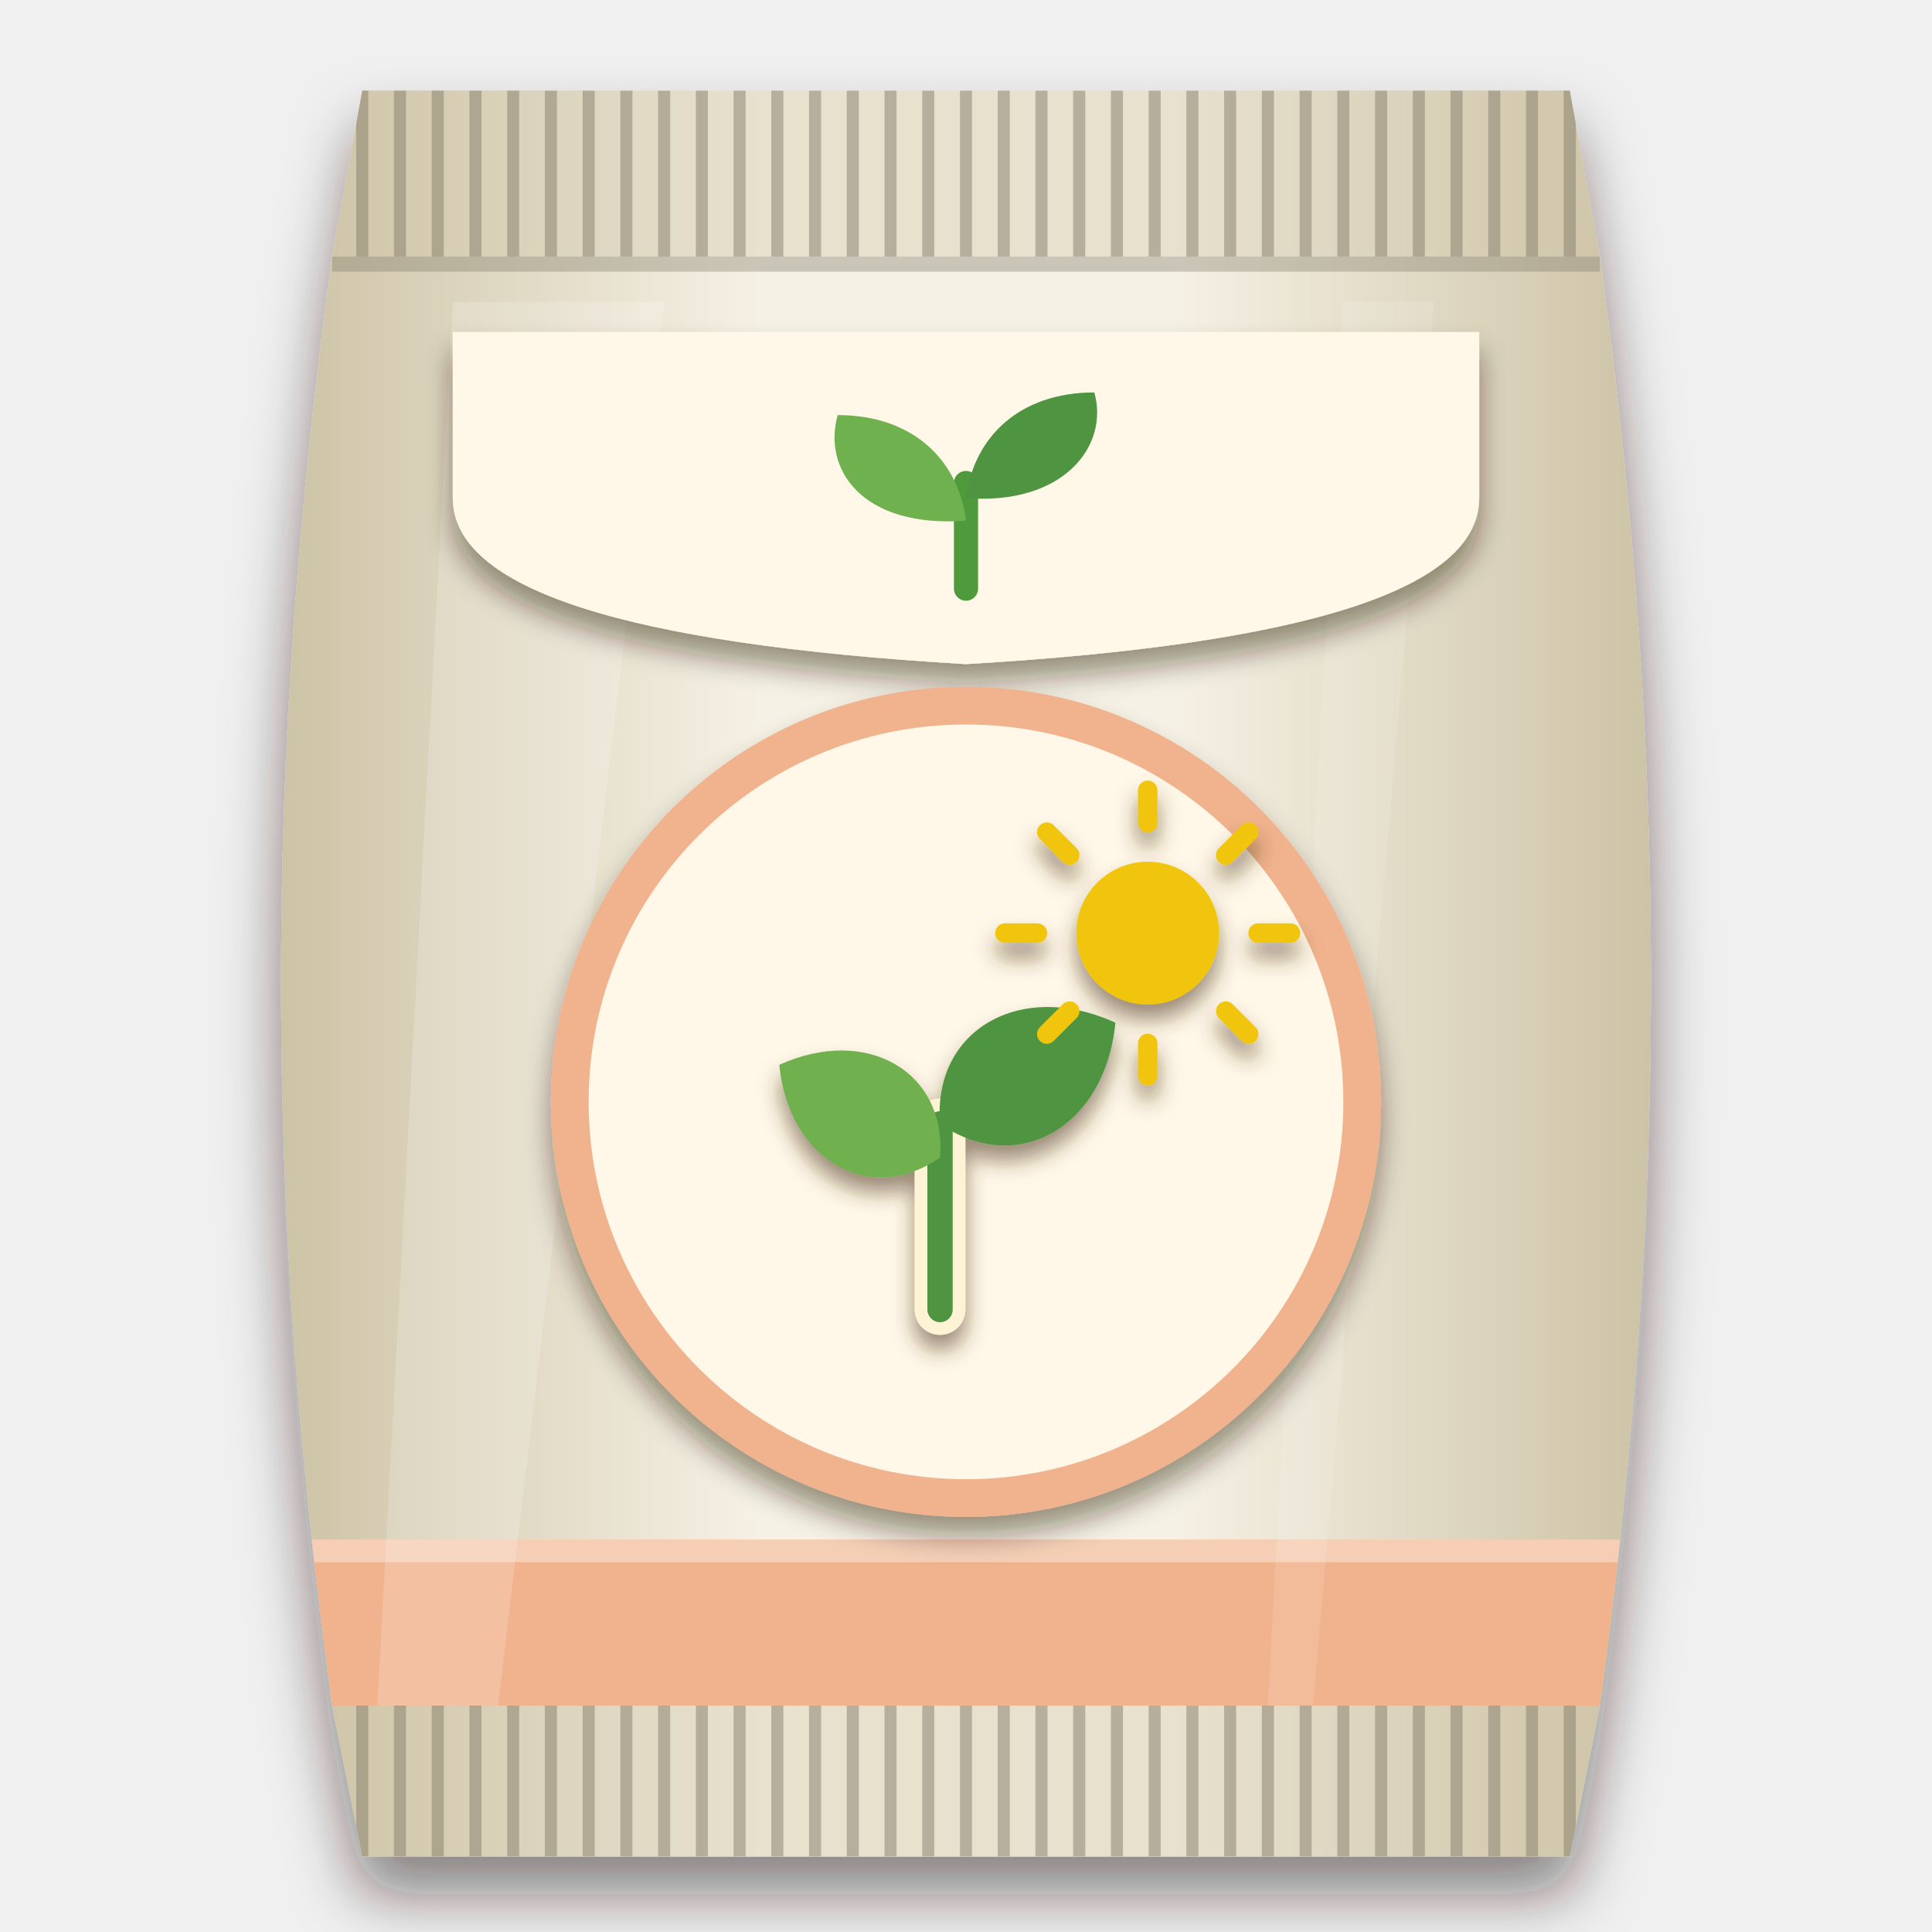
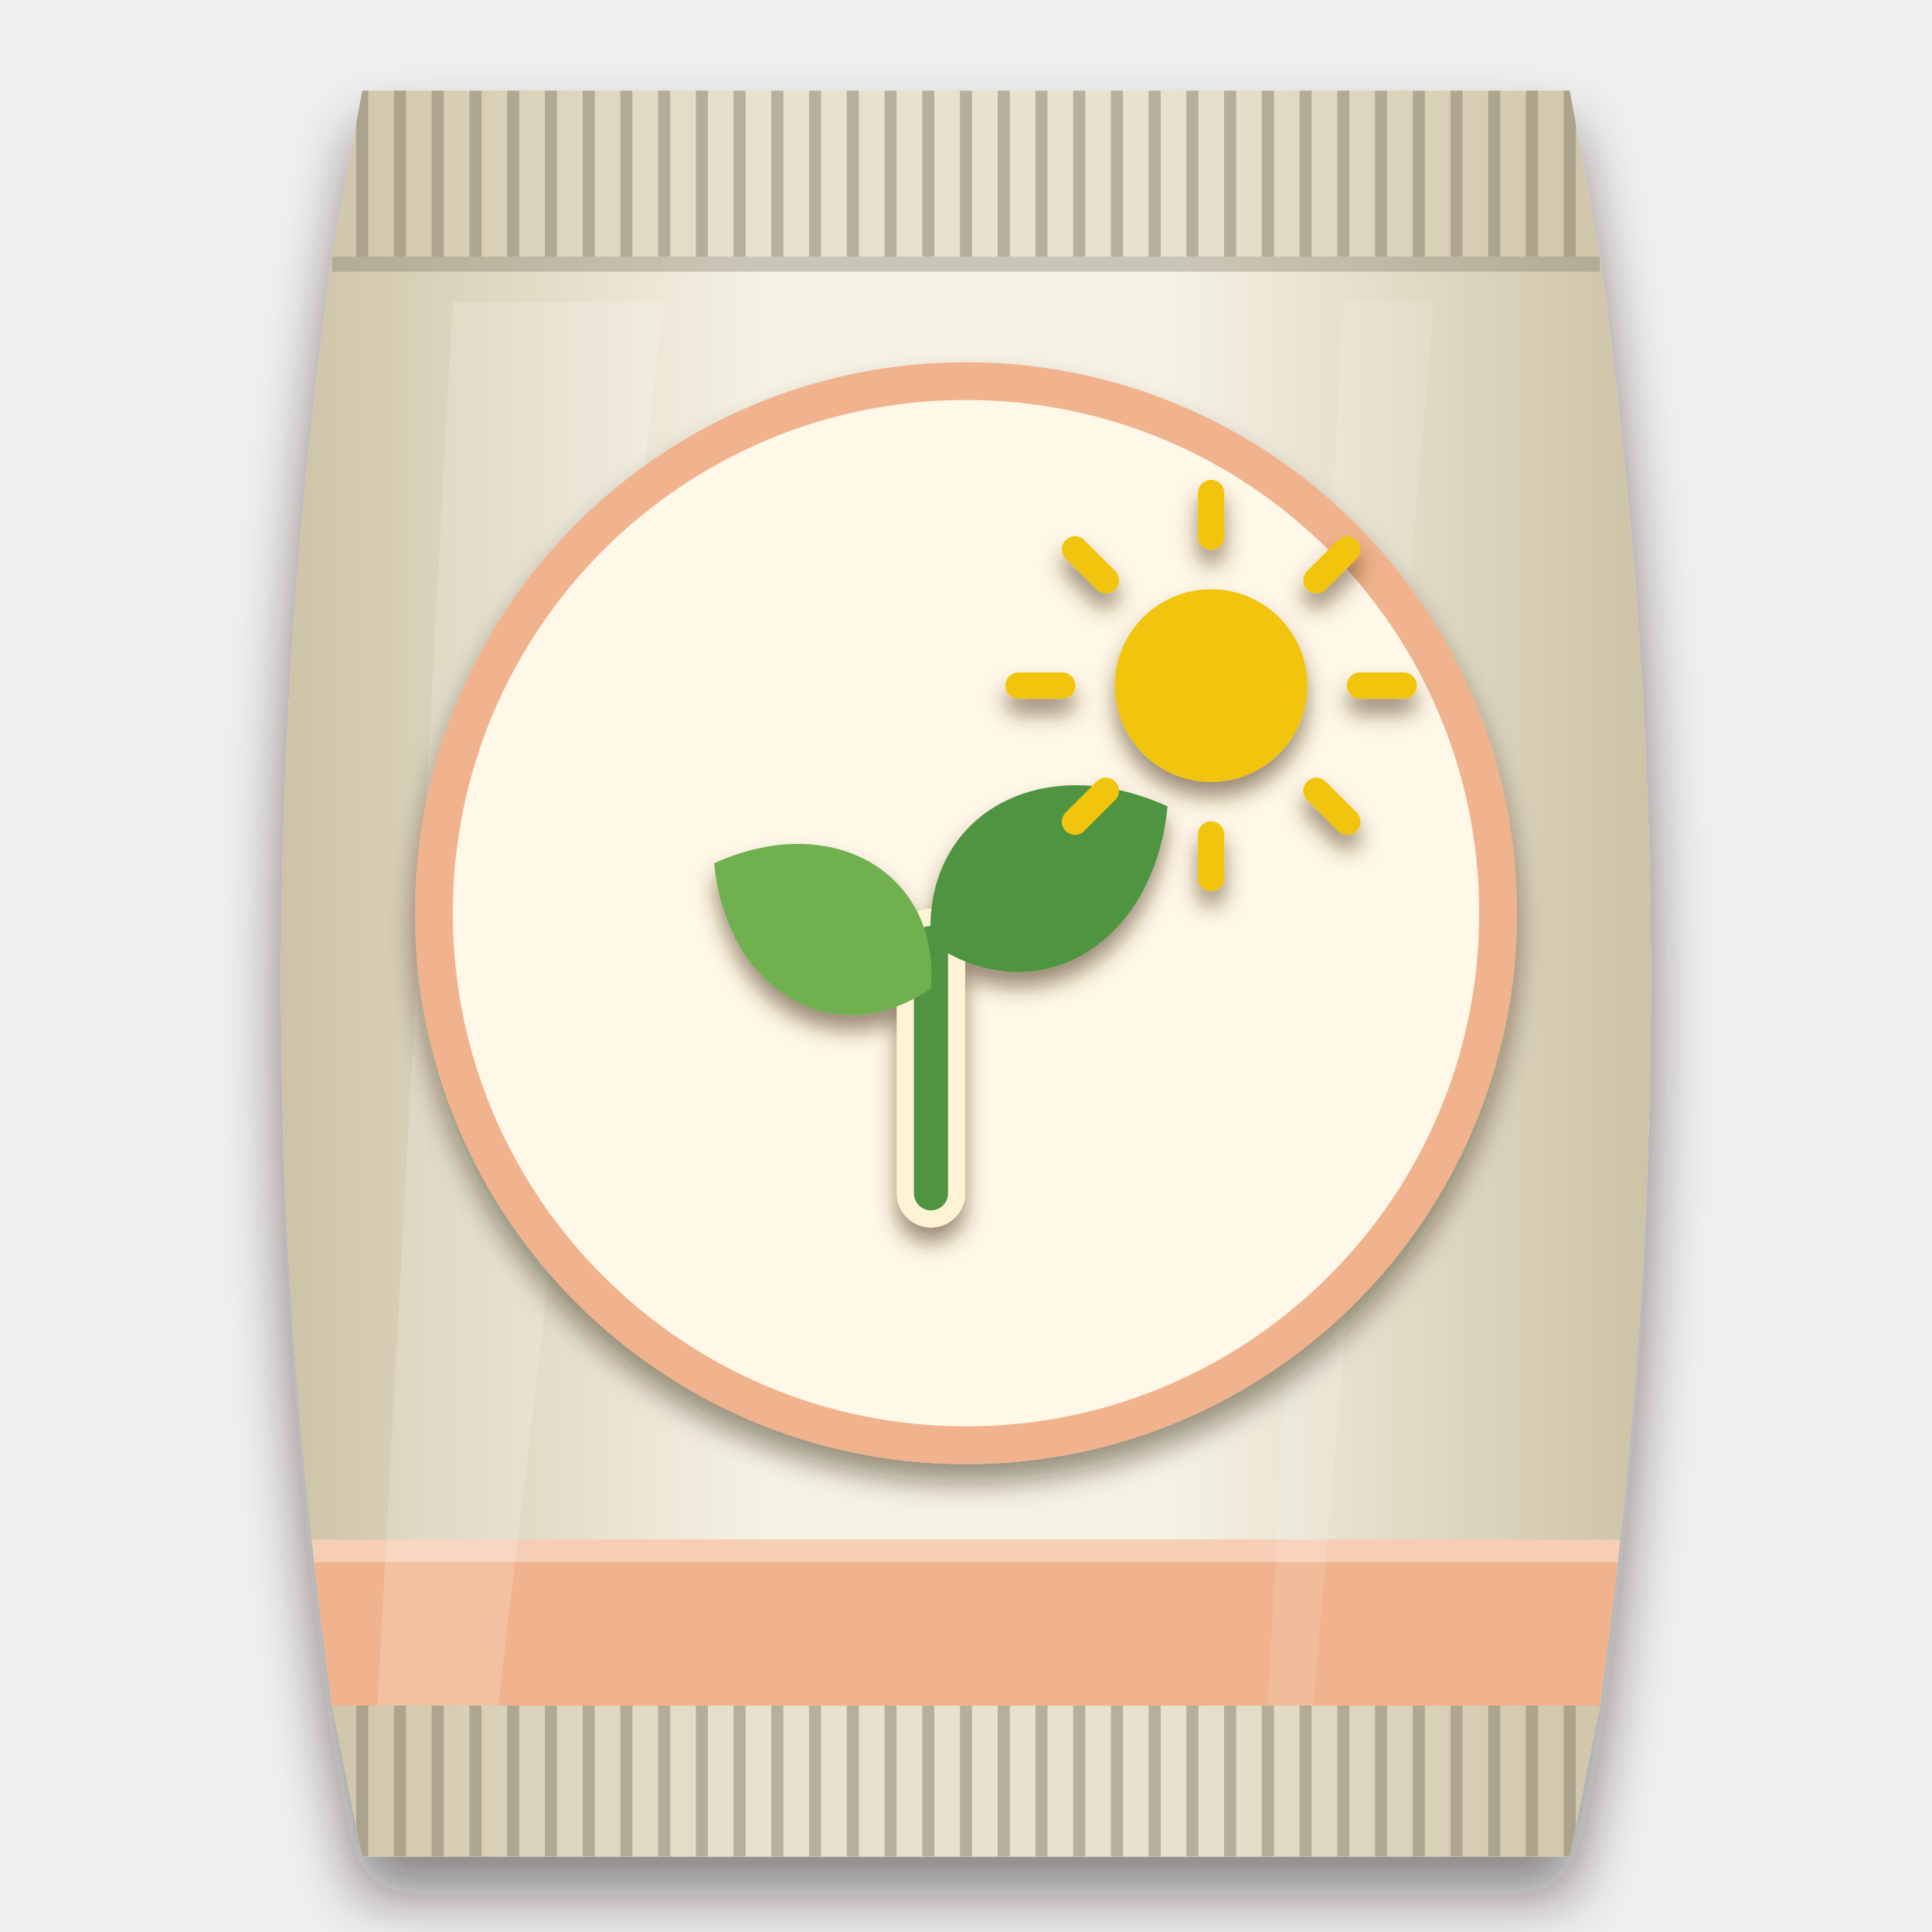
<svg xmlns="http://www.w3.org/2000/svg" viewBox="0 0 256 256" width="256" height="256">
  <defs>
    <clipPath id="bagclip">
      <path d="M48 12 H208 L212 34 C221 100 221 160 212 226 L208 246 H48 L44 226 C35 160 35 100 44 34 Z" />
    </clipPath>
    <linearGradient id="bagfill" x1="0" y1="0" x2="1" y2="0">
      <stop offset="0" stop-color="#cdc3a6" />
      <stop offset="0.35" stop-color="#f5f1e4" />
      <stop offset="0.65" stop-color="#f5f1e4" />
      <stop offset="1" stop-color="#cdc3a6" />
    </linearGradient>
    <filter id="soft" x="-20%" y="-10%" width="140%" height="125%">
      <feDropShadow dx="0" dy="5" stdDeviation="4" flood-color="#1a0f08" flood-opacity="0.5" />
    </filter>
    <filter id="lab" x="-20%" y="-20%" width="140%" height="150%">
      <feDropShadow dx="0" dy="2.5" stdDeviation="1.8" flood-color="#2a1a0c" flood-opacity="0.45" />
    </filter>
    <filter id="ms" x="-20%" y="-20%" width="140%" height="150%">
      <feDropShadow dx="0" dy="2" stdDeviation="1.4" flood-color="#4a2e10" flood-opacity="0.55" />
    </filter>
  </defs>
  <g filter="url(#soft)">
    <path d="M48 12 H208 L212 34 C221 100 221 160 212 226 L208 246 H48 L44 226 C35 160 35 100 44 34 Z" fill="url(#bagfill)" />
  </g>
  <g clip-path="url(#bagclip)">
    <rect x="40" y="12" width="176" height="22" fill="#cdc3a6" opacity="0.35" />
    <path d="M48 12 V34" stroke="#857e6b" stroke-width="1.6" opacity="0.5" />
    <path d="M53 12 V34" stroke="#857e6b" stroke-width="1.6" opacity="0.5" />
    <path d="M58 12 V34" stroke="#857e6b" stroke-width="1.6" opacity="0.5" />
    <path d="M63 12 V34" stroke="#857e6b" stroke-width="1.6" opacity="0.5" />
    <path d="M68 12 V34" stroke="#857e6b" stroke-width="1.6" opacity="0.5" />
    <path d="M73 12 V34" stroke="#857e6b" stroke-width="1.6" opacity="0.5" />
    <path d="M78 12 V34" stroke="#857e6b" stroke-width="1.6" opacity="0.5" />
    <path d="M83 12 V34" stroke="#857e6b" stroke-width="1.6" opacity="0.5" />
    <path d="M88 12 V34" stroke="#857e6b" stroke-width="1.6" opacity="0.5" />
    <path d="M93 12 V34" stroke="#857e6b" stroke-width="1.6" opacity="0.5" />
    <path d="M98 12 V34" stroke="#857e6b" stroke-width="1.6" opacity="0.5" />
    <path d="M103 12 V34" stroke="#857e6b" stroke-width="1.6" opacity="0.5" />
    <path d="M108 12 V34" stroke="#857e6b" stroke-width="1.6" opacity="0.5" />
    <path d="M113 12 V34" stroke="#857e6b" stroke-width="1.6" opacity="0.5" />
    <path d="M118 12 V34" stroke="#857e6b" stroke-width="1.6" opacity="0.5" />
    <path d="M123 12 V34" stroke="#857e6b" stroke-width="1.6" opacity="0.5" />
    <path d="M128 12 V34" stroke="#857e6b" stroke-width="1.6" opacity="0.5" />
    <path d="M133 12 V34" stroke="#857e6b" stroke-width="1.6" opacity="0.5" />
    <path d="M138 12 V34" stroke="#857e6b" stroke-width="1.6" opacity="0.5" />
    <path d="M143 12 V34" stroke="#857e6b" stroke-width="1.6" opacity="0.5" />
    <path d="M148 12 V34" stroke="#857e6b" stroke-width="1.6" opacity="0.5" />
    <path d="M153 12 V34" stroke="#857e6b" stroke-width="1.6" opacity="0.5" />
    <path d="M158 12 V34" stroke="#857e6b" stroke-width="1.6" opacity="0.5" />
    <path d="M163 12 V34" stroke="#857e6b" stroke-width="1.6" opacity="0.5" />
    <path d="M168 12 V34" stroke="#857e6b" stroke-width="1.6" opacity="0.5" />
    <path d="M173 12 V34" stroke="#857e6b" stroke-width="1.6" opacity="0.5" />
    <path d="M178 12 V34" stroke="#857e6b" stroke-width="1.6" opacity="0.5" />
    <path d="M183 12 V34" stroke="#857e6b" stroke-width="1.6" opacity="0.5" />
    <path d="M188 12 V34" stroke="#857e6b" stroke-width="1.6" opacity="0.5" />
    <path d="M193 12 V34" stroke="#857e6b" stroke-width="1.6" opacity="0.5" />
    <path d="M198 12 V34" stroke="#857e6b" stroke-width="1.6" opacity="0.5" />
    <path d="M203 12 V34" stroke="#857e6b" stroke-width="1.6" opacity="0.5" />
    <path d="M208 12 V34" stroke="#857e6b" stroke-width="1.6" opacity="0.5" />
    <rect x="40" y="226" width="176" height="20" fill="#cdc3a6" opacity="0.35" />
    <path d="M48 226 V246" stroke="#857e6b" stroke-width="1.6" opacity="0.5" />
    <path d="M53 226 V246" stroke="#857e6b" stroke-width="1.6" opacity="0.5" />
    <path d="M58 226 V246" stroke="#857e6b" stroke-width="1.6" opacity="0.5" />
    <path d="M63 226 V246" stroke="#857e6b" stroke-width="1.6" opacity="0.5" />
    <path d="M68 226 V246" stroke="#857e6b" stroke-width="1.6" opacity="0.5" />
    <path d="M73 226 V246" stroke="#857e6b" stroke-width="1.6" opacity="0.5" />
    <path d="M78 226 V246" stroke="#857e6b" stroke-width="1.6" opacity="0.5" />
    <path d="M83 226 V246" stroke="#857e6b" stroke-width="1.6" opacity="0.5" />
    <path d="M88 226 V246" stroke="#857e6b" stroke-width="1.6" opacity="0.5" />
    <path d="M93 226 V246" stroke="#857e6b" stroke-width="1.6" opacity="0.5" />
    <path d="M98 226 V246" stroke="#857e6b" stroke-width="1.6" opacity="0.5" />
    <path d="M103 226 V246" stroke="#857e6b" stroke-width="1.6" opacity="0.5" />
    <path d="M108 226 V246" stroke="#857e6b" stroke-width="1.6" opacity="0.5" />
    <path d="M113 226 V246" stroke="#857e6b" stroke-width="1.6" opacity="0.5" />
    <path d="M118 226 V246" stroke="#857e6b" stroke-width="1.6" opacity="0.5" />
    <path d="M123 226 V246" stroke="#857e6b" stroke-width="1.6" opacity="0.5" />
    <path d="M128 226 V246" stroke="#857e6b" stroke-width="1.6" opacity="0.5" />
    <path d="M133 226 V246" stroke="#857e6b" stroke-width="1.6" opacity="0.5" />
    <path d="M138 226 V246" stroke="#857e6b" stroke-width="1.6" opacity="0.5" />
    <path d="M143 226 V246" stroke="#857e6b" stroke-width="1.6" opacity="0.5" />
    <path d="M148 226 V246" stroke="#857e6b" stroke-width="1.6" opacity="0.5" />
    <path d="M153 226 V246" stroke="#857e6b" stroke-width="1.6" opacity="0.5" />
    <path d="M158 226 V246" stroke="#857e6b" stroke-width="1.6" opacity="0.5" />
    <path d="M163 226 V246" stroke="#857e6b" stroke-width="1.6" opacity="0.5" />
    <path d="M168 226 V246" stroke="#857e6b" stroke-width="1.6" opacity="0.5" />
    <path d="M173 226 V246" stroke="#857e6b" stroke-width="1.6" opacity="0.5" />
    <path d="M178 226 V246" stroke="#857e6b" stroke-width="1.6" opacity="0.5" />
    <path d="M183 226 V246" stroke="#857e6b" stroke-width="1.6" opacity="0.5" />
    <path d="M188 226 V246" stroke="#857e6b" stroke-width="1.6" opacity="0.5" />
    <path d="M193 226 V246" stroke="#857e6b" stroke-width="1.6" opacity="0.5" />
    <path d="M198 226 V246" stroke="#857e6b" stroke-width="1.6" opacity="0.5" />
    <path d="M203 226 V246" stroke="#857e6b" stroke-width="1.6" opacity="0.5" />
    <path d="M208 226 V246" stroke="#857e6b" stroke-width="1.6" opacity="0.5" />
    <path d="M44 35 H212" stroke="#7b7563" stroke-width="2" opacity="0.35" />
    <path d="M44 225 H212" stroke="#7b7563" stroke-width="2" opacity="0.35" />
    <rect x="40" y="204" width="176" height="22" fill="#f0b38d" />
    <rect x="40" y="204" width="176" height="3" fill="#ffffff" opacity="0.35" />
    <path d="M60 40 L88 40 L66 226 L50 226 Z" fill="#ffffff" opacity="0.18" />
    <path d="M178 40 L190 40 L174 226 L168 226 Z" fill="#ffffff" opacity="0.12" />
  </g>
  <g filter="url(#lab)">
-     <path d="M60 44 H196 V66 Q196 84 128 88 Q60 84 60 66 Z" fill="#fff8e8" />
-   </g>
-   <g transform="translate(128 66)">
-     <path d="M0 12 V-2" stroke="#4f9a3c" stroke-width="3.2" stroke-linecap="round" fill="none" />
-     <path d="M0 3 C-14 4 -19 -4 -17 -11 C-7 -11 -1 -5 0 3 Z" fill="#6fb04f" />
-     <path d="M0 0 C13 1 19 -7 17 -14 C7 -14 1 -8 0 0 Z" fill="#4f9440" />
-   </g>
-   <g filter="url(#lab)">
    <g fill="#f0b38d">
-       <circle cx="128" cy="146" r="55" />
+       <circle cx="128" cy="121" r="73" />
    </g>
  </g>
  <g fill="#fff8e8">
-     <circle cx="128" cy="146" r="50" />
+     <circle cx="128" cy="121" r="68" />
  </g>
  <g filter="url(#ms)">
-     <g transform="translate(85 106.44) scale(0.86)">
+     <g transform="translate(70 67.64) scale(1.16)">
      <path d="M46 78 L46 49.4" fill="none" stroke="#fff3d6" stroke-width="7.8" stroke-linecap="round" />
      <path d="M46 78 L46 49.4" fill="none" stroke="#4f9440" stroke-width="3.9" stroke-linecap="round" />
      <path d="M0 0 C5.72 -12.012, 20.02 -12.012, 28.6 0 C20.02 12.012, 5.72 12.012, 0 0 Z" transform="translate(46 54.6) rotate(-150)" fill="#6fb04f" />
      <path d="M0 0 C6.24 -13.104, 21.84 -13.104, 31.2 0 C21.84 13.104, 6.24 13.104, 0 0 Z" transform="translate(46 49.4) rotate(-30)" fill="#4f9440" />
      <circle cx="78" cy="20" r="11" fill="#f1c40f" />
      <path d="M95 20 L100 20" fill="none" stroke="#f1c40f" stroke-width="3" stroke-linecap="round" />
      <path d="M90.021 32.021 L93.556 35.556" fill="none" stroke="#f1c40f" stroke-width="3" stroke-linecap="round" />
      <path d="M78 37 L78 42" fill="none" stroke="#f1c40f" stroke-width="3" stroke-linecap="round" />
      <path d="M65.979 32.021 L62.444 35.556" fill="none" stroke="#f1c40f" stroke-width="3" stroke-linecap="round" />
      <path d="M61 20 L56 20" fill="none" stroke="#f1c40f" stroke-width="3" stroke-linecap="round" />
      <path d="M65.979 7.979 L62.444 4.444" fill="none" stroke="#f1c40f" stroke-width="3" stroke-linecap="round" />
      <path d="M78 3 L78 -2" fill="none" stroke="#f1c40f" stroke-width="3" stroke-linecap="round" />
      <path d="M90.021 7.979 L93.556 4.444" fill="none" stroke="#f1c40f" stroke-width="3" stroke-linecap="round" />
    </g>
  </g>
</svg>
